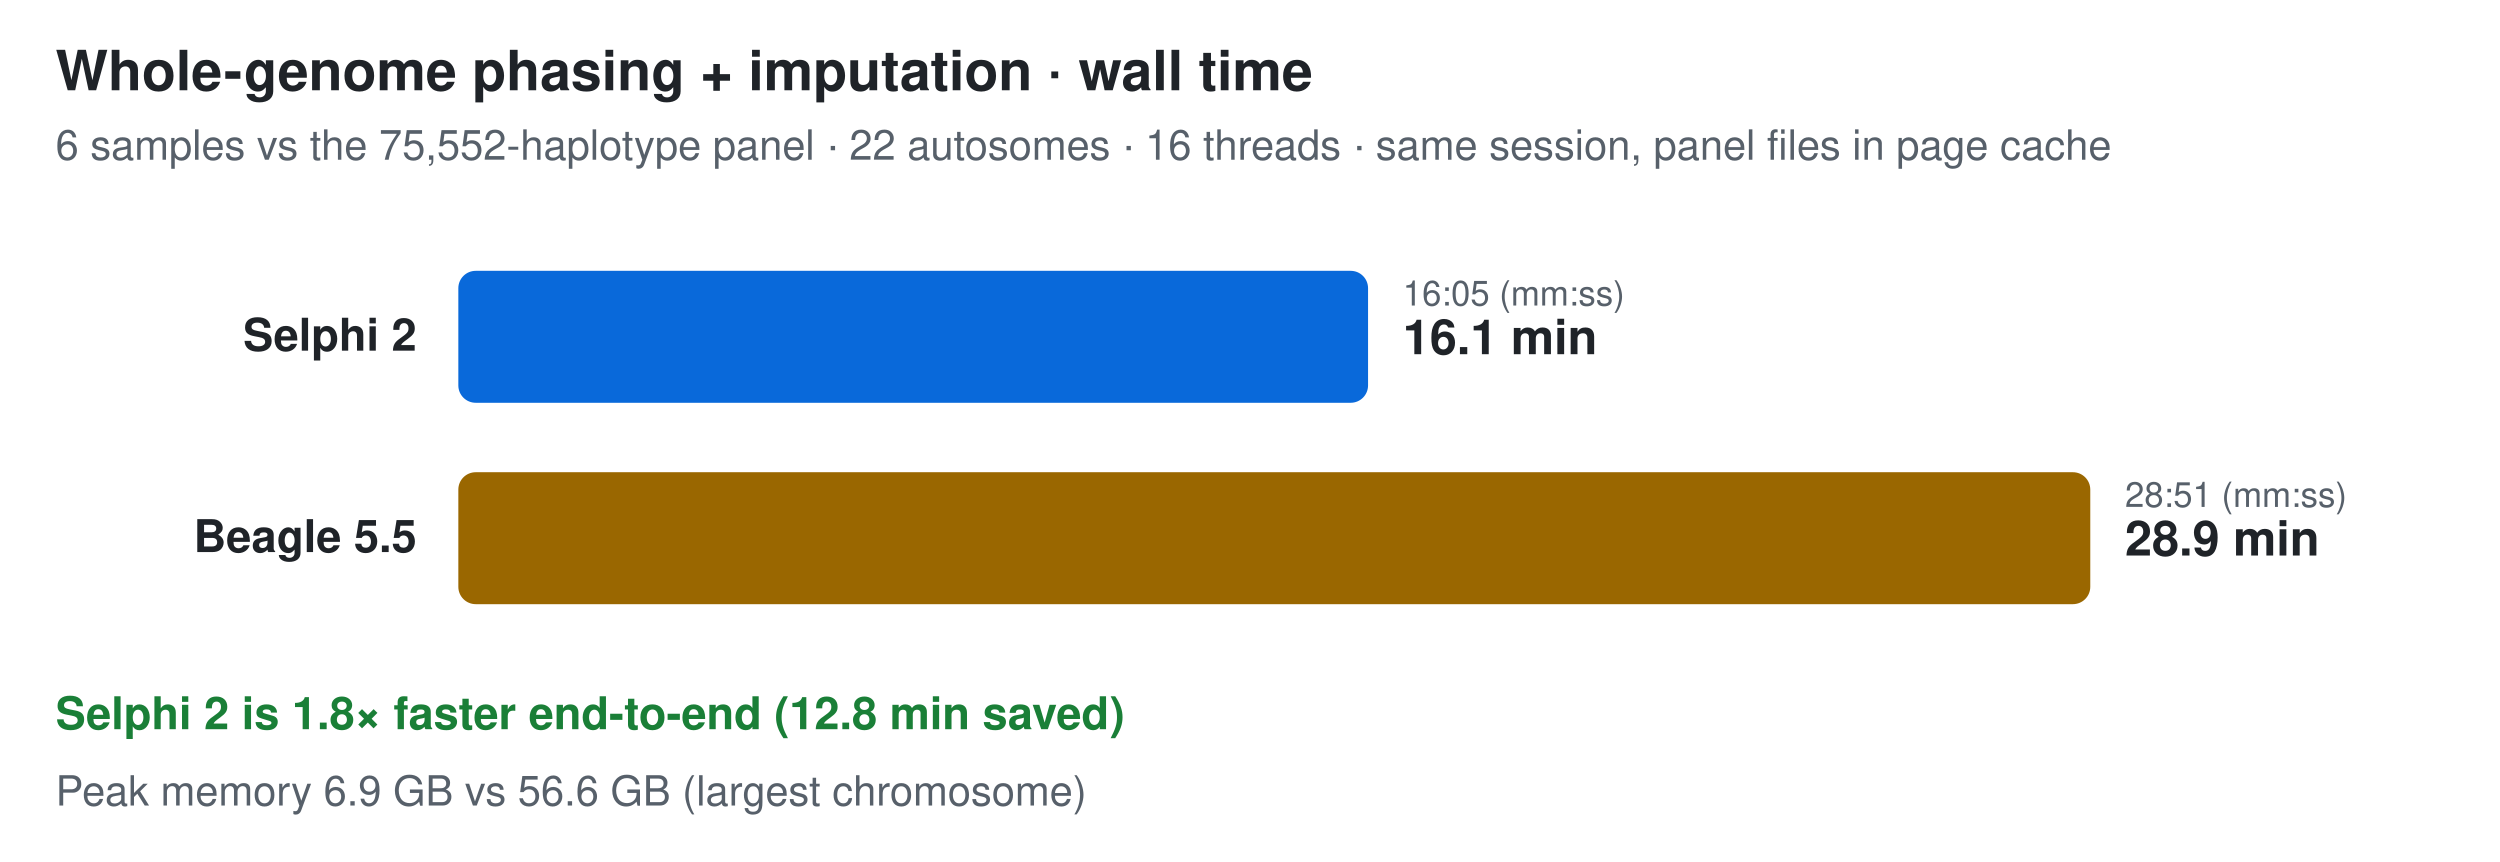
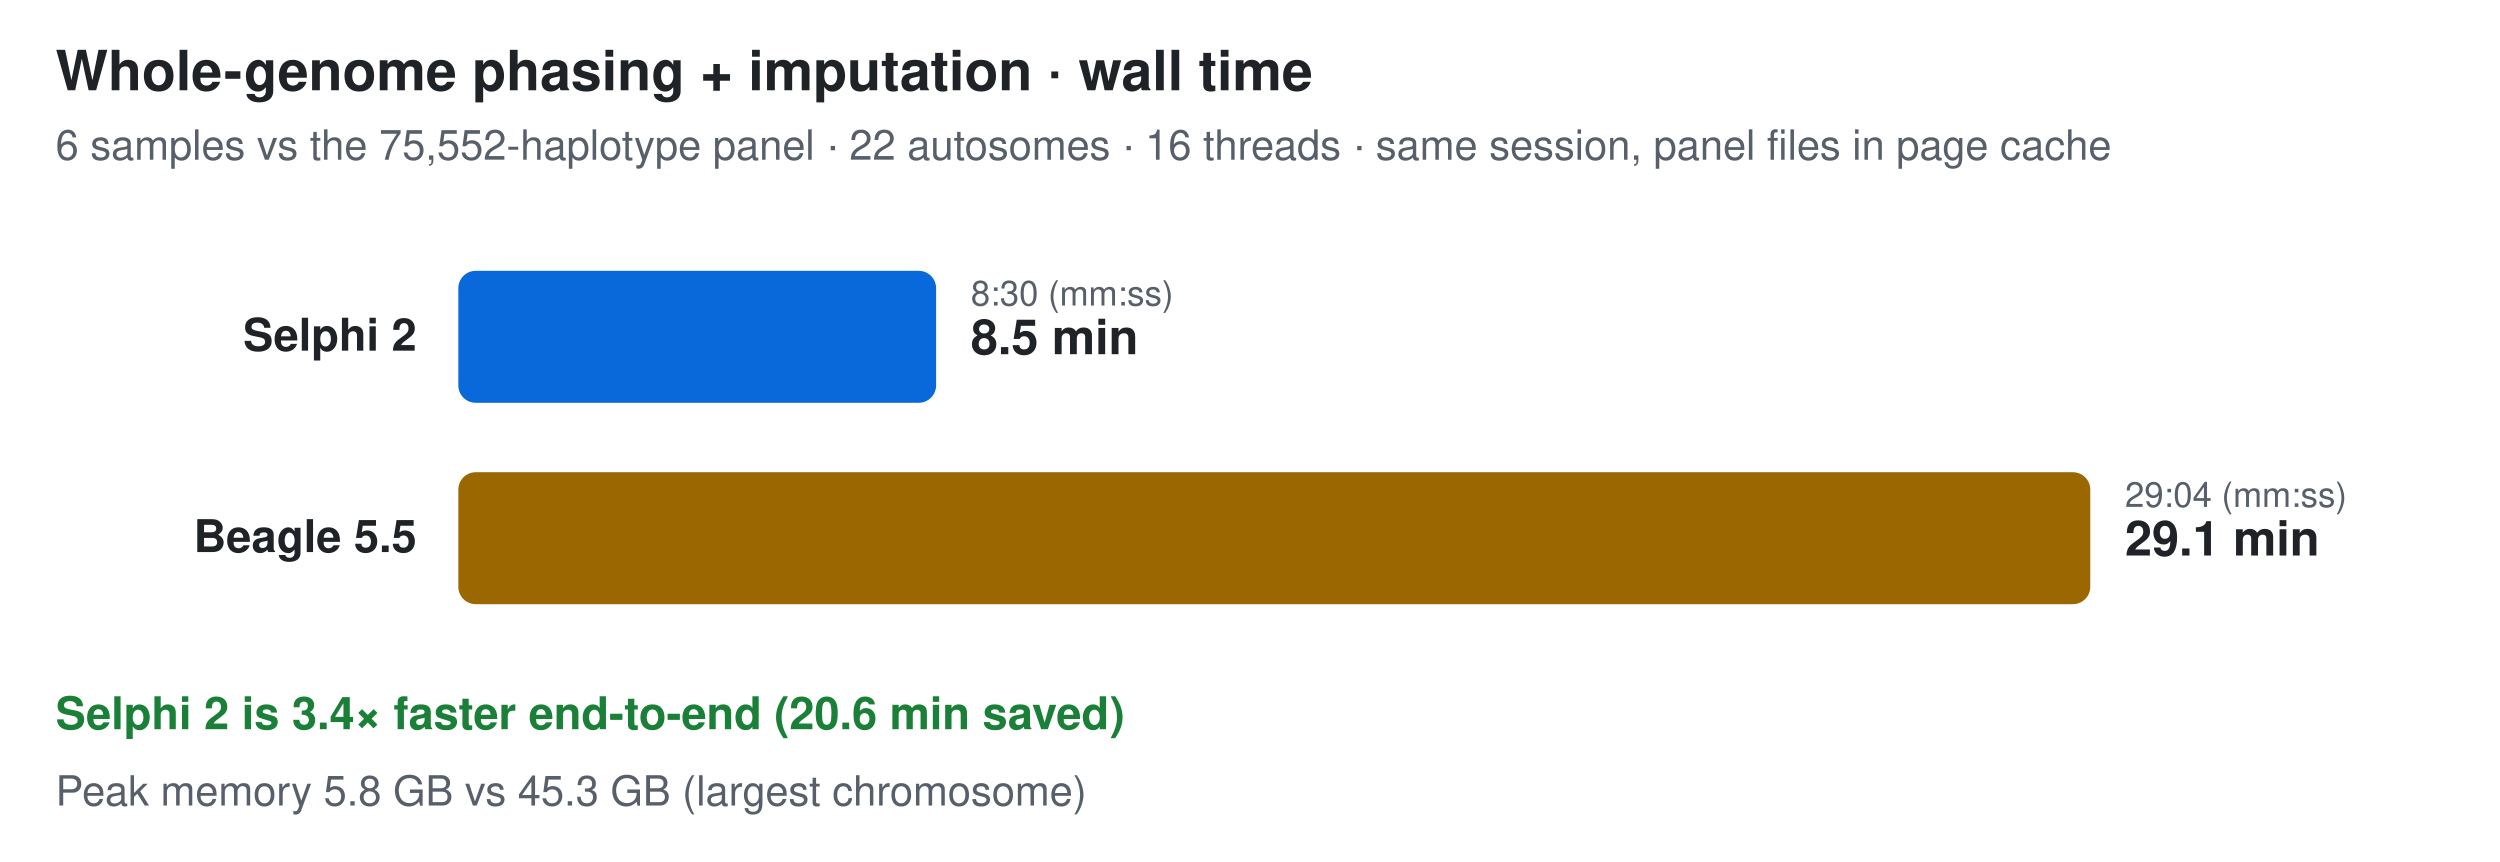
<svg xmlns="http://www.w3.org/2000/svg" viewBox="0 0 720 248" font-family="-apple-system, BlinkMacSystemFont, 'Segoe UI', Helvetica, Arial, sans-serif">
  <text x="16" y="26" fill="#1f2328" font-size="16" font-weight="700">Whole-genome phasing + imputation · wall time</text>
  <text x="16" y="46" fill="#57606a" font-size="12">6 samples vs the 75,552-haplotype panel · 22 autosomes · 16 threads · same session, panel files in page cache</text>
  <text x="120" y="101" text-anchor="end" fill="#1f2328" font-size="13" font-weight="600">Selphi 2</text>
-   <rect x="132" y="78" width="262.0" height="38" rx="5" fill="#0969da" />
-   <text x="404.0" y="102" fill="#1f2328" font-size="14" font-weight="700">16.1 min</text>
-   <text x="404.0" y="88" fill="#57606a" font-size="10">16:05 (mm:ss)</text>
+   <rect x="132" y="78" width="137.6" height="38" rx="5" fill="#0969da" />
+   <text x="279.6" y="102" fill="#1f2328" font-size="14" font-weight="700">8.5 min</text>
+   <text x="279.6" y="88" fill="#57606a" font-size="10">8:30 (mm:ss)</text>
  <text x="120" y="159" text-anchor="end" fill="#1f2328" font-size="13" font-weight="600">Beagle 5.5</text>
  <rect x="132" y="136" width="470.0" height="38" rx="5" fill="#9a6700" />
-   <text x="612.0" y="160" fill="#1f2328" font-size="14" font-weight="700">28.9 min</text>
-   <text x="612.0" y="146" fill="#57606a" font-size="10">28:51 (mm:ss)</text>
-   <text x="16" y="210" fill="#1a7f37" font-size="13" font-weight="700">Selphi 2 is 1.8× faster end-to-end (12.8 min saved)</text>
-   <text x="16" y="232" fill="#57606a" font-size="12">Peak memory 6.9 GB vs 56.6 GB (largest chromosome)</text>
+   <text x="612.0" y="160" fill="#1f2328" font-size="14" font-weight="700">29.1 min</text>
+   <text x="612.0" y="146" fill="#57606a" font-size="10">29:04 (mm:ss)</text>
+   <text x="16" y="210" fill="#1a7f37" font-size="13" font-weight="700">Selphi 2 is 3.4× faster end-to-end (20.6 min saved)</text>
+   <text x="16" y="232" fill="#57606a" font-size="12">Peak memory 5.8 GB vs 45.3 GB (largest chromosome)</text>
</svg>
